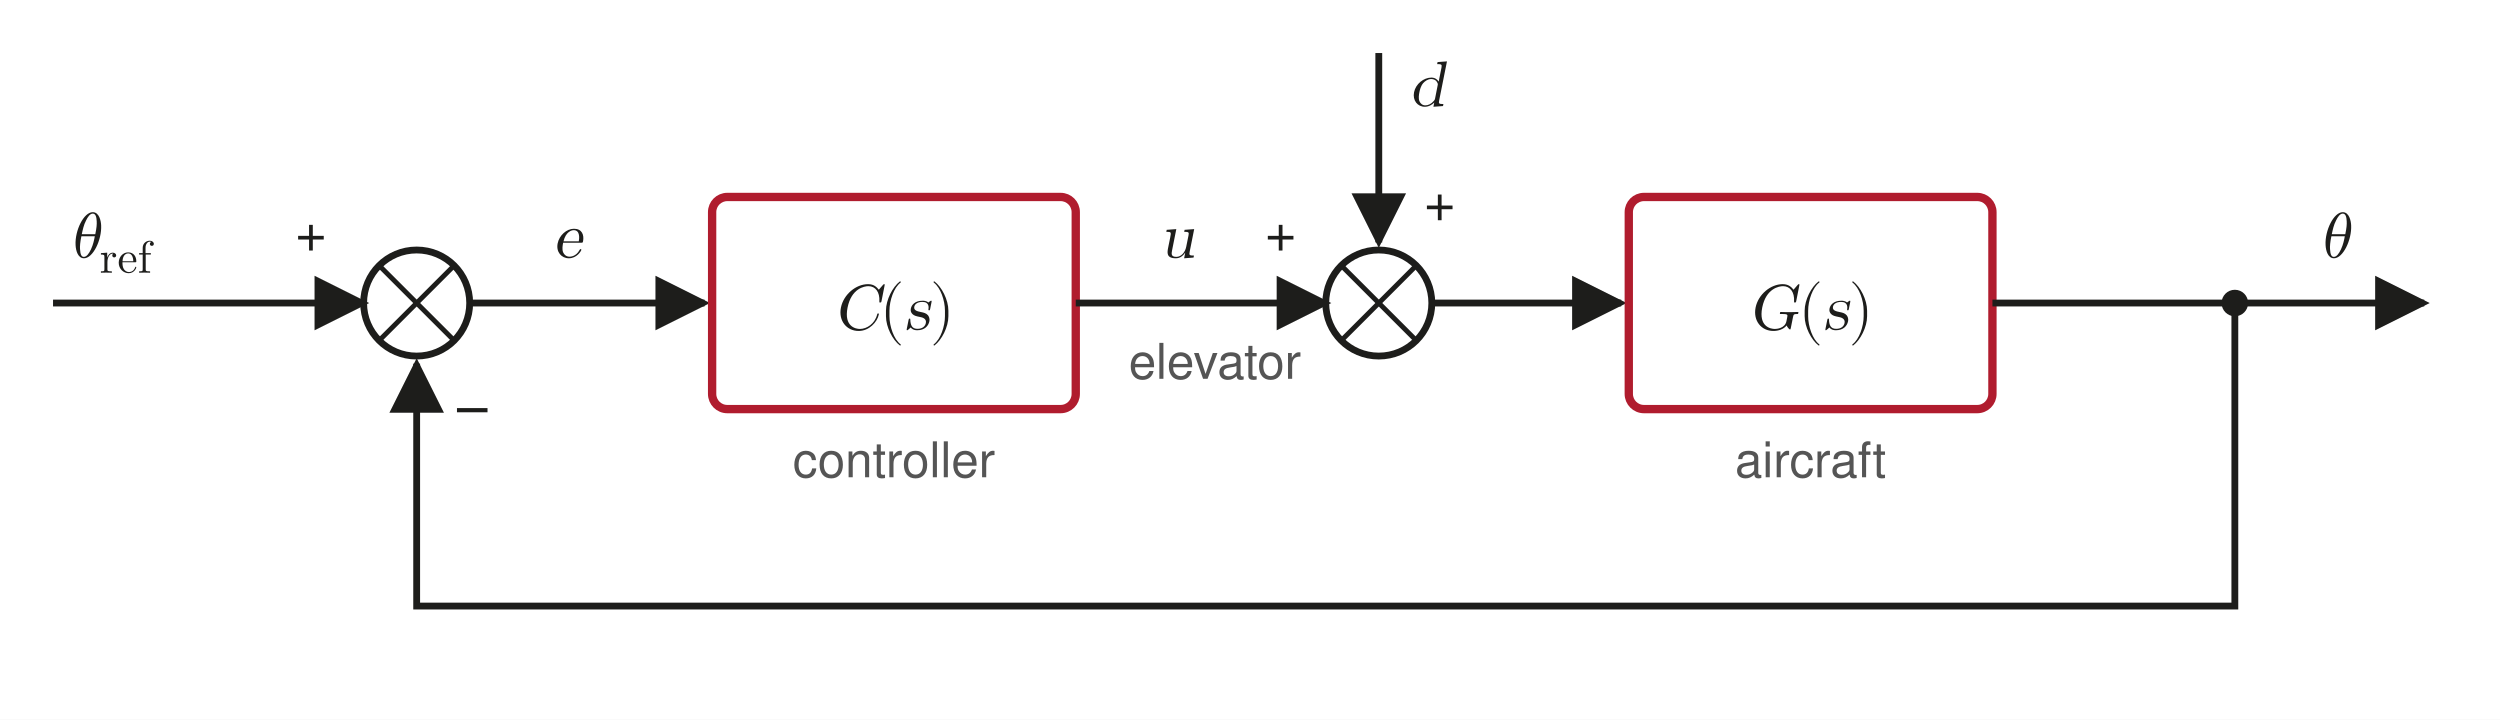
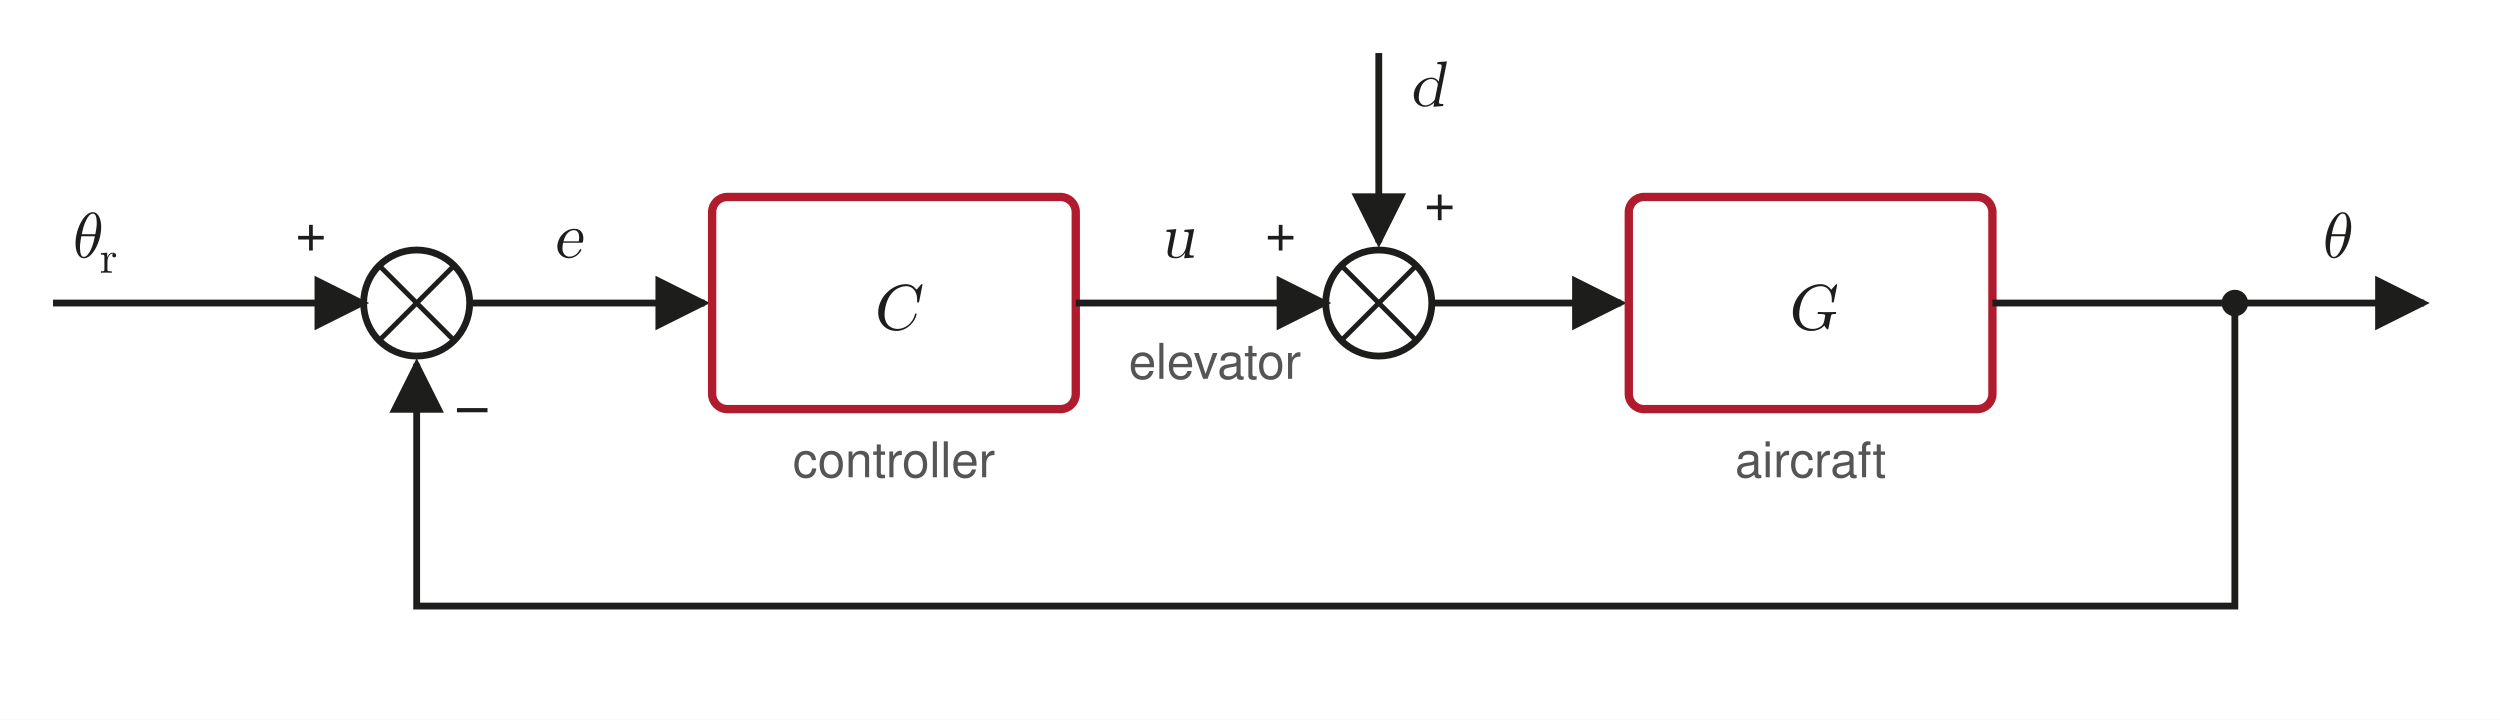
<svg xmlns="http://www.w3.org/2000/svg" viewBox="0 0 660 190" font-family="Trebuchet MS, Fira Sans, Helvetica, Arial, sans-serif" font-size="17">
  <style>
    /* Set as the handout sets them: a variable italic in the maths serif, a
       subscript that names something upright, labels in the sans face. See
       "Numbers, figures and code" in AGENTS.md. */
    .m   { font-family: "Latin Modern Math", "STIX Two Math", "Cambria Math", Georgia, "Times New Roman", serif; }
    .v   { font-family: "Latin Modern Math", "STIX Two Math", "Cambria Math", Georgia, "Times New Roman", serif; font-style: italic; }
    .d   { font-style: normal; font-size: 12px; }
    .lbl { font-size: 13px; fill: #555; }
  </style>
  <defs>
    <marker id="arrow" viewBox="0 0 10 10" refX="9" refY="5" markerWidth="8" markerHeight="8" orient="auto-start-reverse">
      <path d="M0,0 L10,5 L0,10 z" fill="#1D1D1B" />
    </marker>
  </defs>
  <rect width="660" height="190" fill="#ffffff" />
  <g stroke="#1D1D1B" stroke-width="1.8" fill="none">
    <line x1="14" y1="80" x2="96" y2="80" marker-end="url(#arrow)" />
    <circle cx="110" cy="80" r="14" />
    <line x1="124" y1="80" x2="186" y2="80" marker-end="url(#arrow)" />
    <rect x="188" y="52" width="96" height="56" rx="4" stroke="#B01C2E" stroke-width="2.2" />
    <line x1="284" y1="80" x2="350" y2="80" marker-end="url(#arrow)" />
    <circle cx="364" cy="80" r="14" />
    <line x1="364" y1="14" x2="364" y2="64" marker-end="url(#arrow)" />
    <line x1="378" y1="80" x2="428" y2="80" marker-end="url(#arrow)" />
    <rect x="430" y="52" width="96" height="56" rx="4" stroke="#B01C2E" stroke-width="2.2" />
    <line x1="526" y1="80" x2="640" y2="80" marker-end="url(#arrow)" />
    <polyline points="590,80 590,160 110,160 110,96" marker-end="url(#arrow)" />
  </g>
  <g stroke="#1D1D1B" stroke-width="1.3" fill="none">
    <line x1="100.1" y1="70.1" x2="119.9" y2="89.9" />
    <line x1="100.1" y1="89.9" x2="119.9" y2="70.1" />
    <line x1="354.1" y1="70.1" x2="373.9" y2="89.9" />
    <line x1="354.1" y1="89.9" x2="373.9" y2="70.1" />
  </g>
  <circle cx="590" cy="80" r="3.5" fill="#1D1D1B" />
  <g fill="#1D1D1B">
-     <text x="18" y="68" class="v">θ<tspan class="d" dy="4">ref</tspan>
+     <text x="18" y="68" class="v">θ<tspan class="d" dy="4">r</tspan>
    </text>
    <text x="78" y="66" font-size="14">+</text>
    <text x="120" y="112" font-size="16">−</text>
    <text x="146" y="68" class="v">e</text>
-     <text x="236" y="87" text-anchor="middle" class="m">
-       <tspan class="v">C</tspan>(<tspan class="v">s</tspan>)</text>
+     <text x="236" y="87" text-anchor="middle" class="v">C</text>
    <text x="236" y="126" text-anchor="middle" class="lbl">controller</text>
    <text x="306" y="68" class="v">u</text>
    <text x="298" y="100" class="lbl">elevator</text>
    <text x="372" y="28" class="v">d</text>
    <text x="376" y="58" font-size="14">+</text>
    <text x="334" y="66" font-size="14">+</text>
-     <text x="478" y="87" text-anchor="middle" class="m">
-       <tspan class="v">G</tspan>(<tspan class="v">s</tspan>)</text>
+     <text x="478" y="87" text-anchor="middle" class="v">G</text>
    <text x="478" y="126" text-anchor="middle" class="lbl">aircraft</text>
    <text x="612" y="68" class="v">θ</text>
  </g>
</svg>
